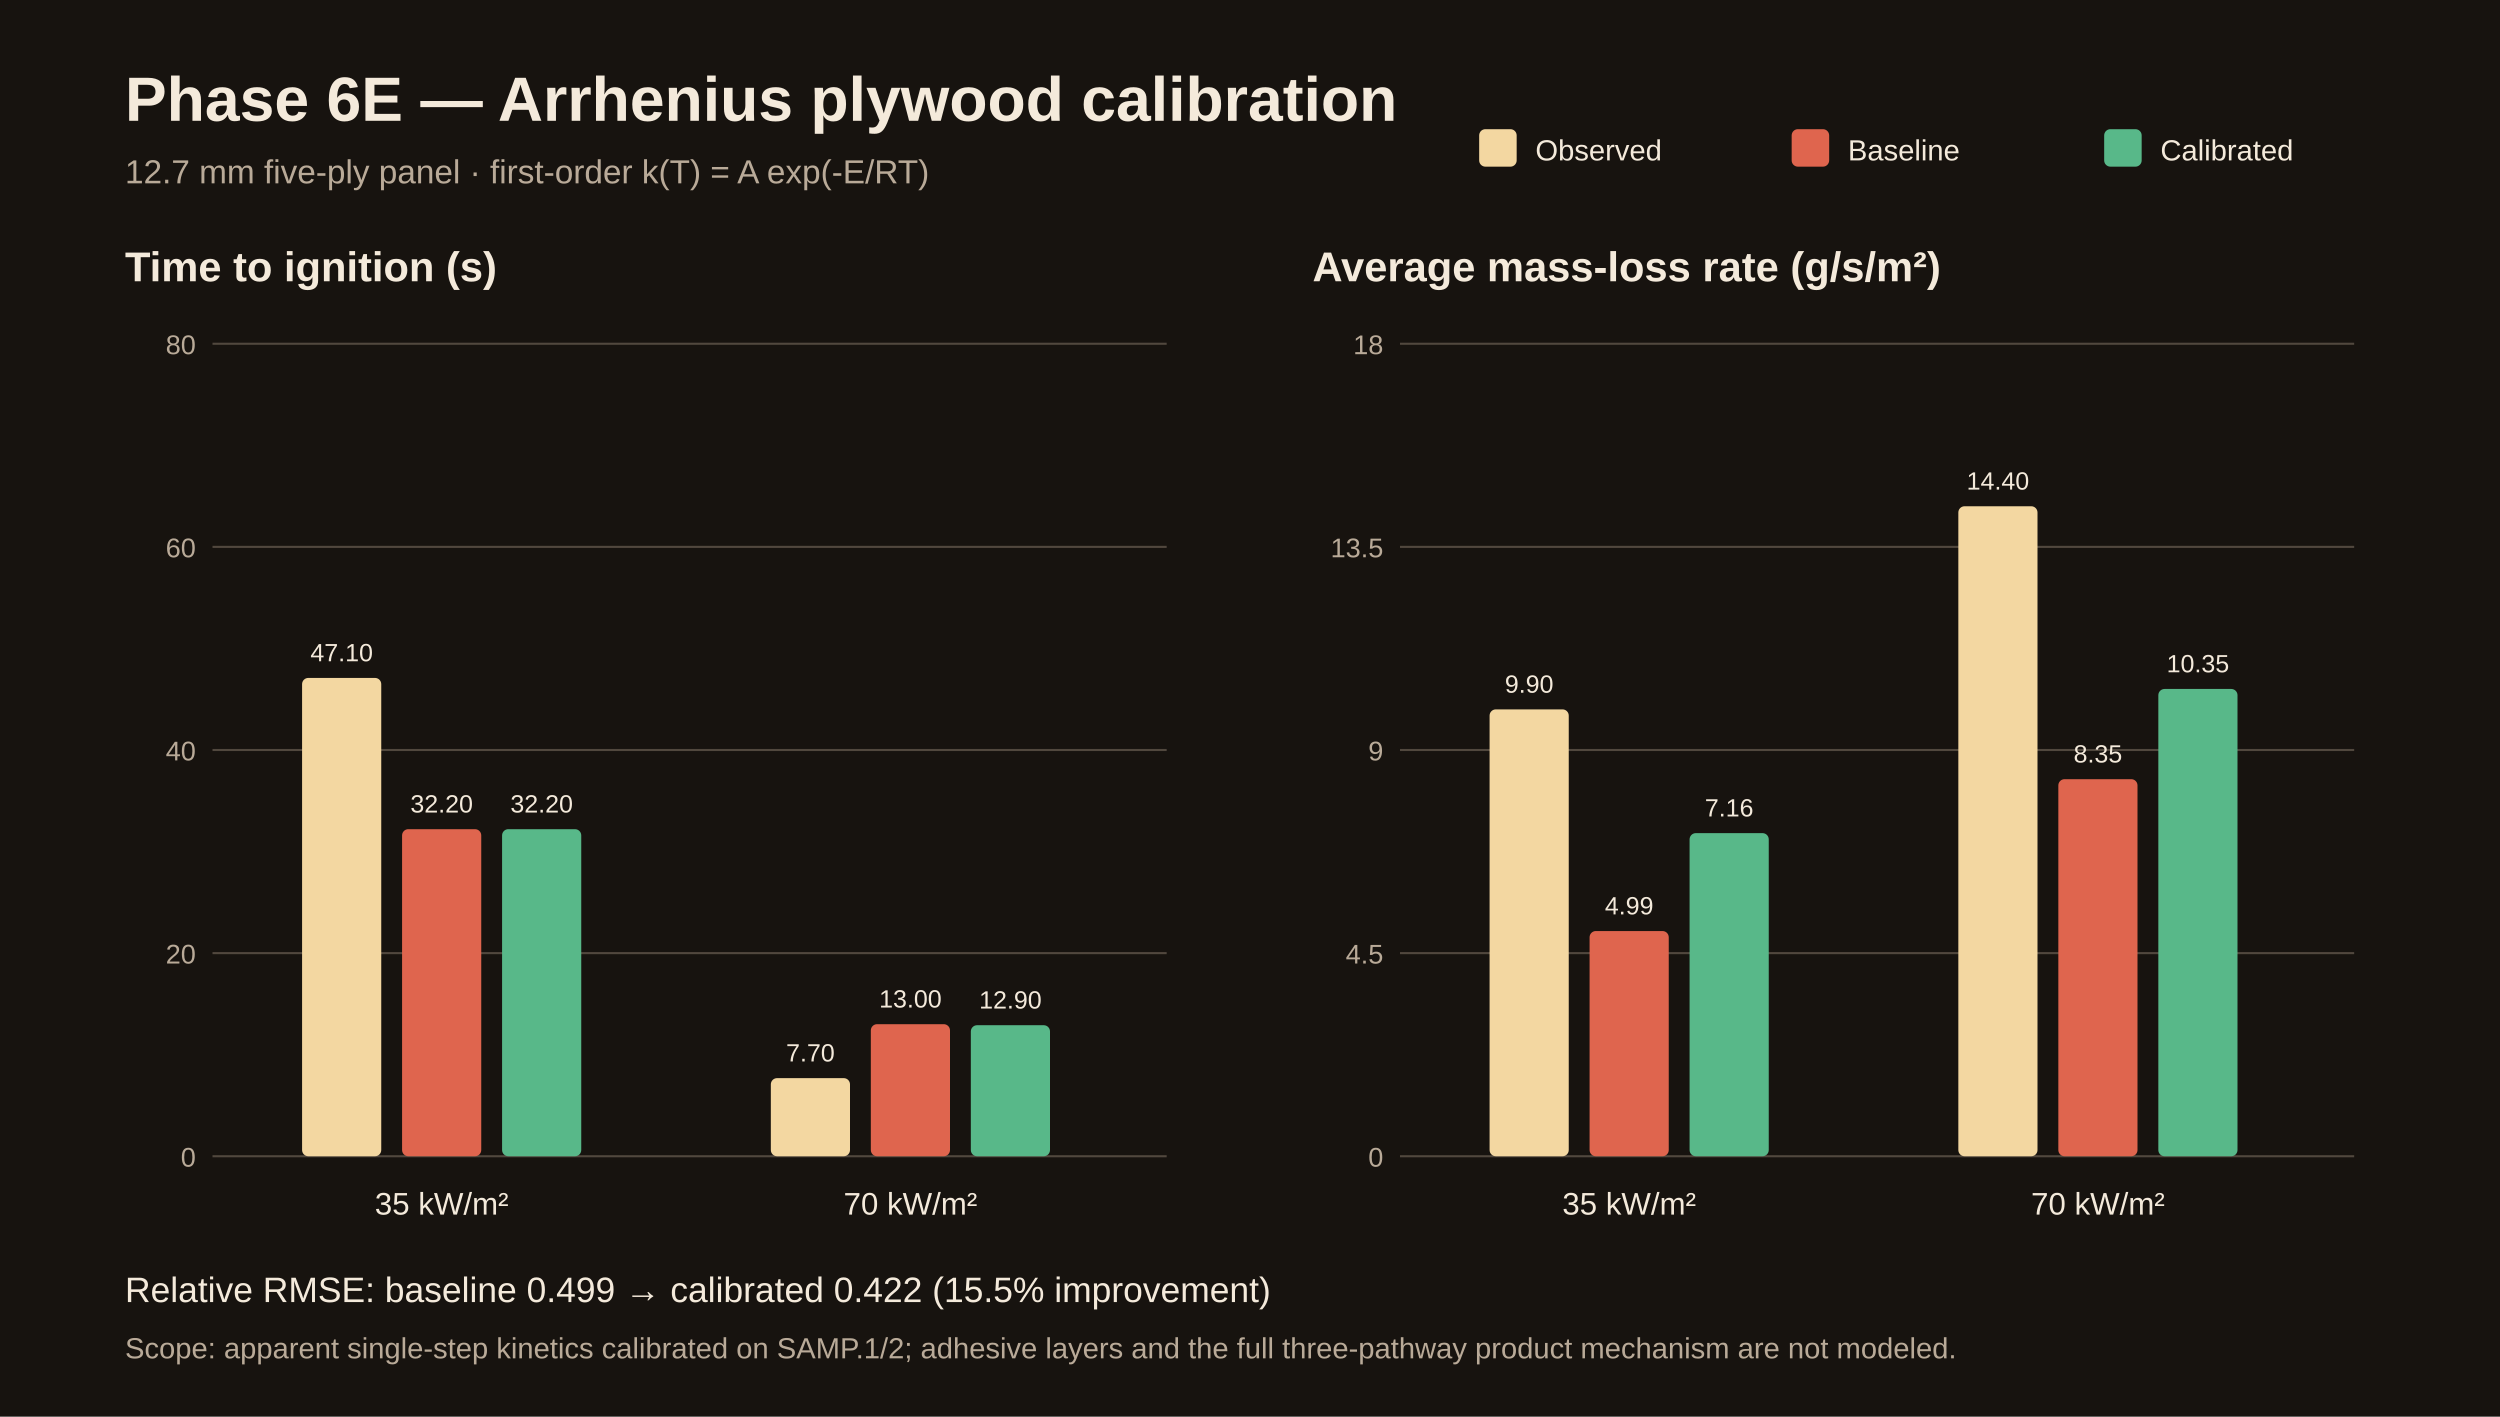
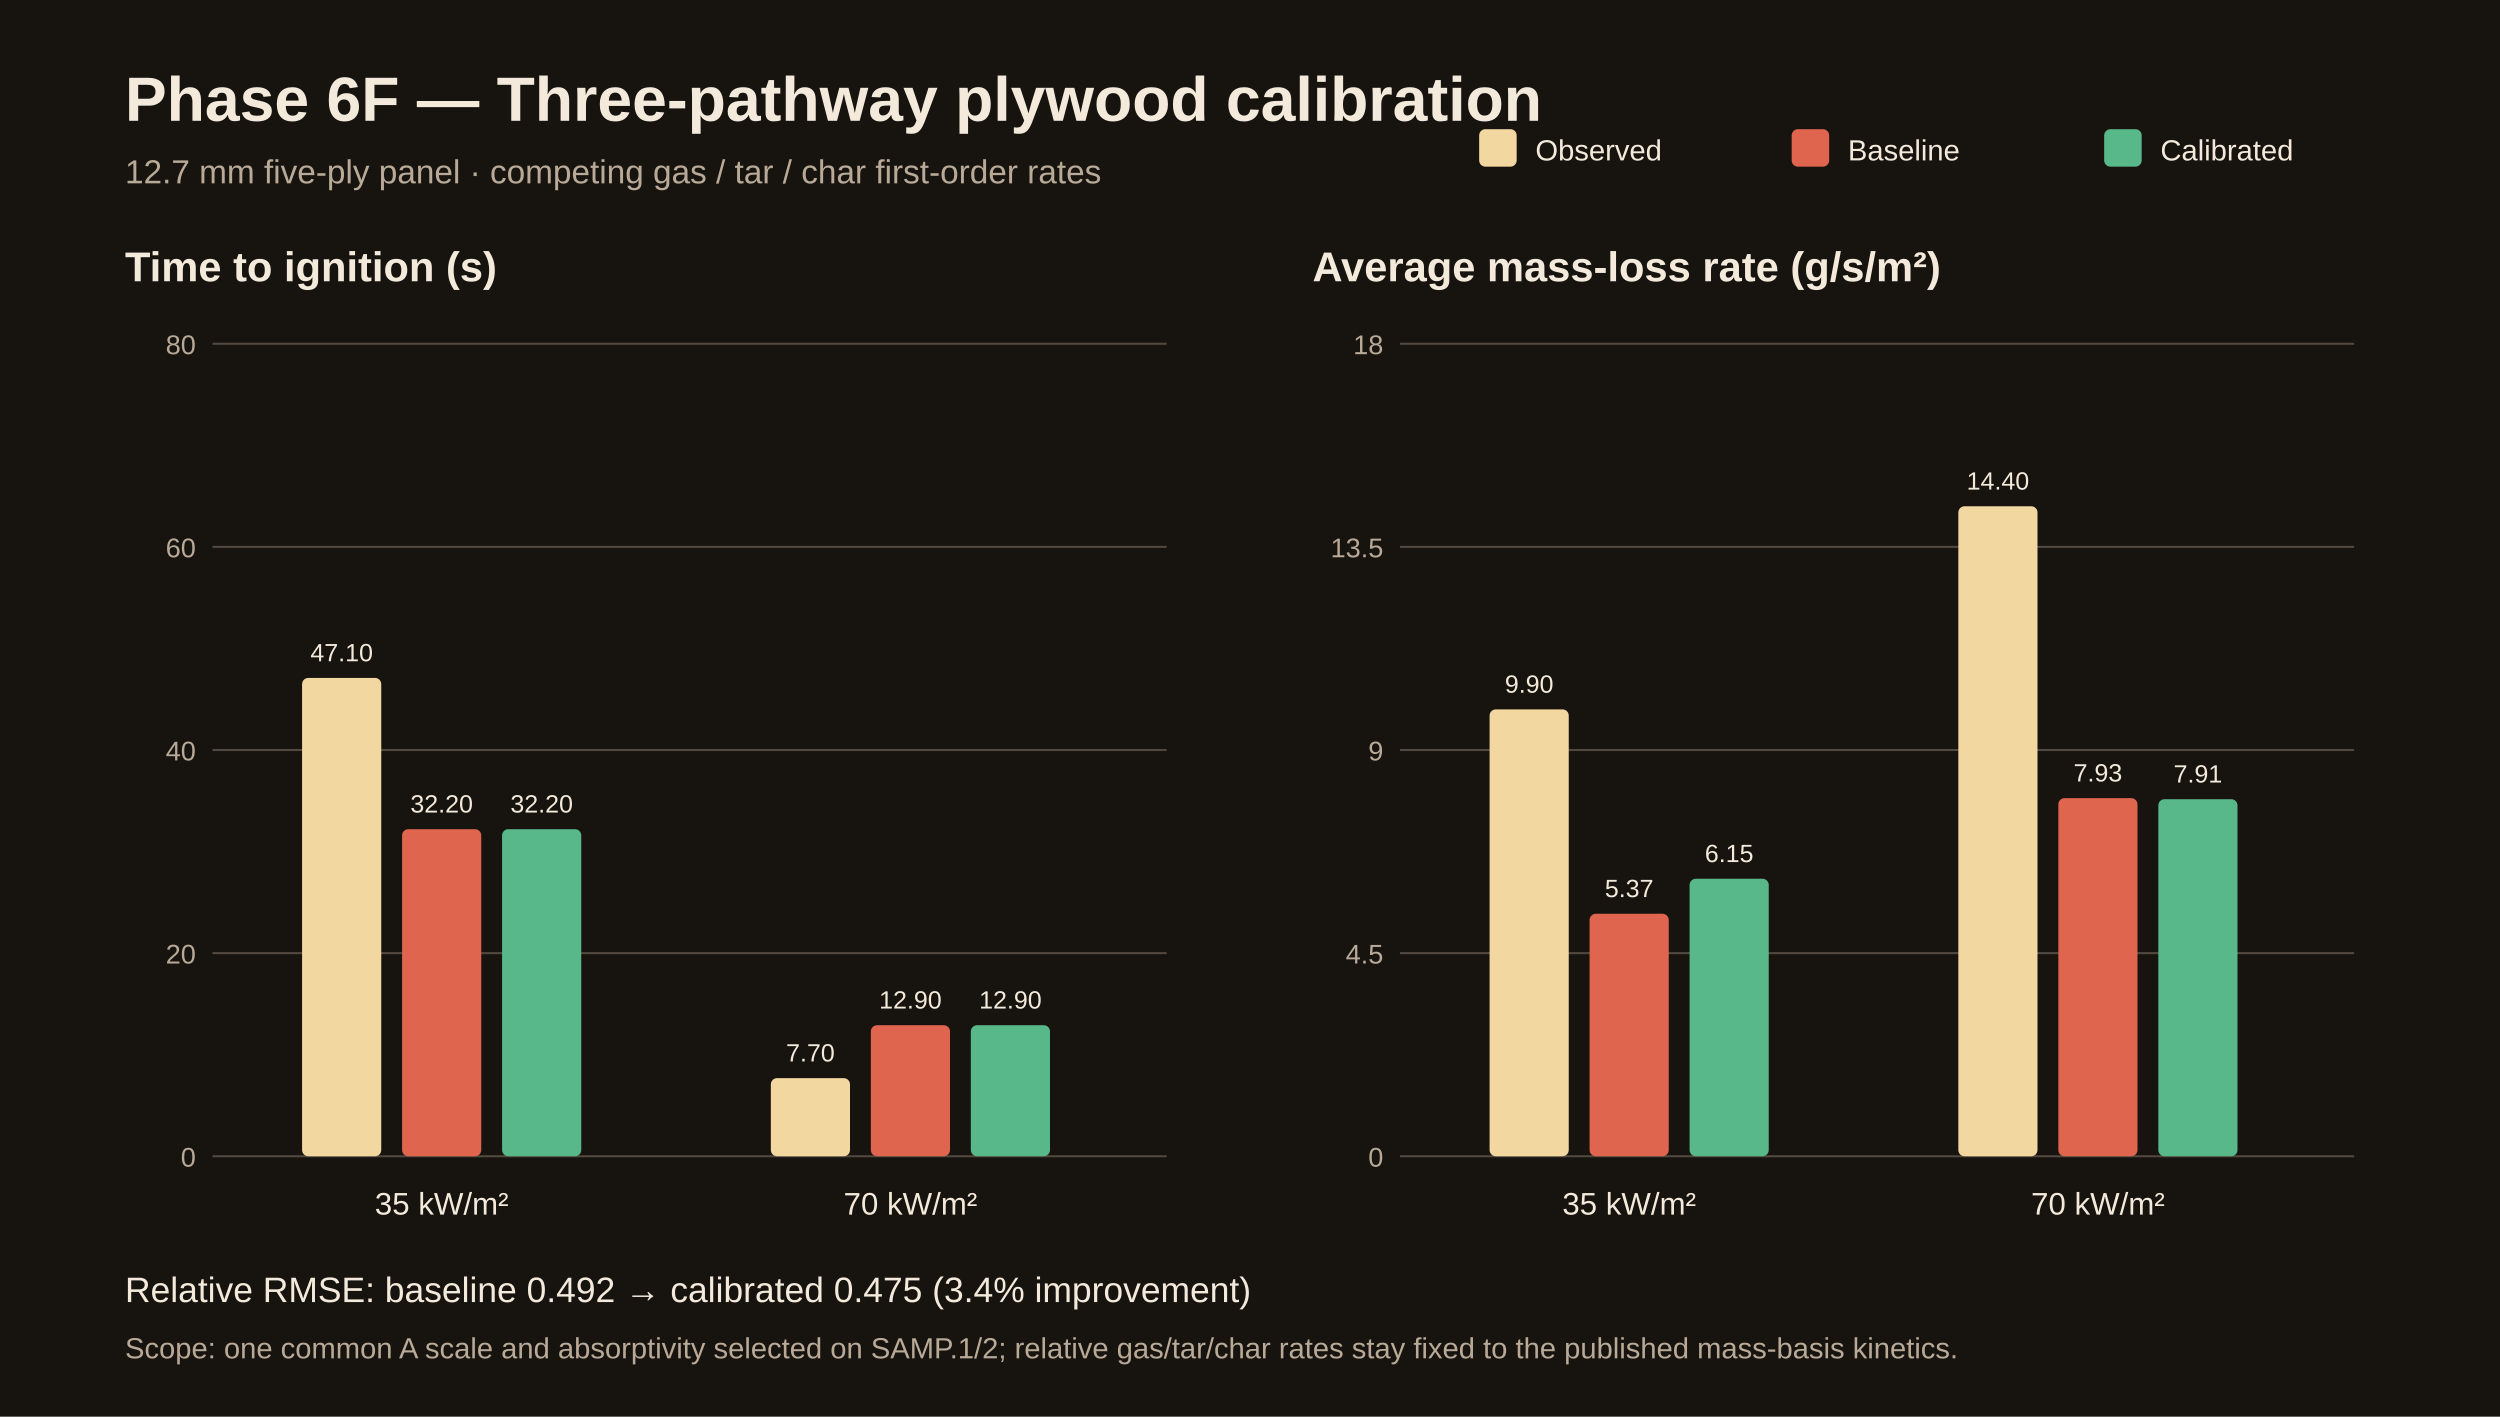
<svg xmlns="http://www.w3.org/2000/svg" width="1200" height="680" viewBox="0 0 1200 680">
  <rect width="1200" height="680" fill="#17130f" />
  <style>text{font-family:Segoe UI,Arial,sans-serif;fill:#f4eadb}.muted{fill:#b9aa98}.grid{stroke:#51483e;stroke-width:1}</style>
-   <text x="60" y="58" font-size="30" font-weight="700">Phase 6E — Arrhenius plywood calibration</text>
-   <text x="60" y="88" class="muted" font-size="16">12.7 mm five-ply panel · first-order k(T) = A exp(-E/RT)</text>
+   <text x="60" y="58" font-size="30" font-weight="700">Phase 6F — Three-pathway plywood calibration</text>
+   <text x="60" y="88" class="muted" font-size="16">12.7 mm five-ply panel · competing gas / tar / char first-order rates</text>
  <rect x="710" y="62" width="18" height="18" rx="3" fill="#f3d7a1" />
  <text x="737" y="77" font-size="14">Observed</text>
  <rect x="860" y="62" width="18" height="18" rx="3" fill="#df654e" />
  <text x="887" y="77" font-size="14">Baseline</text>
  <rect x="1010" y="62" width="18" height="18" rx="3" fill="#58b889" />
  <text x="1037" y="77" font-size="14">Calibrated</text>
  <text x="60" y="135" font-size="20" font-weight="600">Time to ignition (s)</text>
  <line class="grid" x1="102" y1="555.0" x2="560" y2="555.0" />
  <text x="94" y="560.0" text-anchor="end" class="muted" font-size="13">0</text>
  <line class="grid" x1="102" y1="457.5" x2="560" y2="457.5" />
  <text x="94" y="462.5" text-anchor="end" class="muted" font-size="13">20</text>
  <line class="grid" x1="102" y1="360.0" x2="560" y2="360.0" />
  <text x="94" y="365.0" text-anchor="end" class="muted" font-size="13">40</text>
  <line class="grid" x1="102" y1="262.5" x2="560" y2="262.5" />
  <text x="94" y="267.5" text-anchor="end" class="muted" font-size="13">60</text>
  <line class="grid" x1="102" y1="165.0" x2="560" y2="165.0" />
  <text x="94" y="170.0" text-anchor="end" class="muted" font-size="13">80</text>
  <rect x="145" y="325.4" width="38" height="229.6" rx="3" fill="#f3d7a1" />
  <text x="164" y="317.4" text-anchor="middle" font-size="12">47.10</text>
  <rect x="193" y="398.0" width="38" height="157.0" rx="3" fill="#df654e" />
  <text x="212" y="390.0" text-anchor="middle" font-size="12">32.20</text>
  <rect x="241" y="398.0" width="38" height="157.0" rx="3" fill="#58b889" />
  <text x="260" y="390.0" text-anchor="middle" font-size="12">32.20</text>
  <text x="212" y="583" text-anchor="middle" font-size="15">35 kW/m²</text>
  <rect x="370" y="517.5" width="38" height="37.5" rx="3" fill="#f3d7a1" />
  <text x="389" y="509.5" text-anchor="middle" font-size="12">7.70</text>
-   <rect x="418" y="491.6" width="38" height="63.4" rx="3" fill="#df654e" />
-   <text x="437" y="483.6" text-anchor="middle" font-size="12">13.00</text>
+   <rect x="418" y="492.1" width="38" height="62.9" rx="3" fill="#df654e" />
+   <text x="437" y="484.1" text-anchor="middle" font-size="12">12.90</text>
  <rect x="466" y="492.1" width="38" height="62.9" rx="3" fill="#58b889" />
  <text x="485" y="484.1" text-anchor="middle" font-size="12">12.90</text>
  <text x="437" y="583" text-anchor="middle" font-size="15">70 kW/m²</text>
  <text x="630" y="135" font-size="20" font-weight="600">Average mass-loss rate (g/s/m²)</text>
  <line class="grid" x1="672" y1="555.0" x2="1130" y2="555.0" />
  <text x="664" y="560.0" text-anchor="end" class="muted" font-size="13">0</text>
  <line class="grid" x1="672" y1="457.5" x2="1130" y2="457.5" />
  <text x="664" y="462.5" text-anchor="end" class="muted" font-size="13">4.5</text>
  <line class="grid" x1="672" y1="360.0" x2="1130" y2="360.0" />
  <text x="664" y="365.0" text-anchor="end" class="muted" font-size="13">9</text>
  <line class="grid" x1="672" y1="262.5" x2="1130" y2="262.5" />
  <text x="664" y="267.5" text-anchor="end" class="muted" font-size="13">13.5</text>
  <line class="grid" x1="672" y1="165.0" x2="1130" y2="165.0" />
  <text x="664" y="170.0" text-anchor="end" class="muted" font-size="13">18</text>
  <rect x="715" y="340.5" width="38" height="214.5" rx="3" fill="#f3d7a1" />
  <text x="734" y="332.5" text-anchor="middle" font-size="12">9.90</text>
-   <rect x="763" y="446.9" width="38" height="108.1" rx="3" fill="#df654e" />
-   <text x="782" y="438.9" text-anchor="middle" font-size="12">4.99</text>
-   <rect x="811" y="399.9" width="38" height="155.1" rx="3" fill="#58b889" />
-   <text x="830" y="391.9" text-anchor="middle" font-size="12">7.16</text>
+   <rect x="763" y="438.6" width="38" height="116.4" rx="3" fill="#df654e" />
+   <text x="782" y="430.6" text-anchor="middle" font-size="12">5.37</text>
+   <rect x="811" y="421.8" width="38" height="133.2" rx="3" fill="#58b889" />
+   <text x="830" y="413.8" text-anchor="middle" font-size="12">6.15</text>
  <text x="782" y="583" text-anchor="middle" font-size="15">35 kW/m²</text>
  <rect x="940" y="243.0" width="38" height="312.0" rx="3" fill="#f3d7a1" />
  <text x="959" y="235.0" text-anchor="middle" font-size="12">14.40</text>
-   <rect x="988" y="374.0" width="38" height="181.0" rx="3" fill="#df654e" />
-   <text x="1007" y="366.0" text-anchor="middle" font-size="12">8.35</text>
-   <rect x="1036" y="330.7" width="38" height="224.3" rx="3" fill="#58b889" />
-   <text x="1055" y="322.7" text-anchor="middle" font-size="12">10.35</text>
+   <rect x="988" y="383.1" width="38" height="171.9" rx="3" fill="#df654e" />
+   <text x="1007" y="375.1" text-anchor="middle" font-size="12">7.93</text>
+   <rect x="1036" y="383.6" width="38" height="171.4" rx="3" fill="#58b889" />
+   <text x="1055" y="375.6" text-anchor="middle" font-size="12">7.91</text>
  <text x="1007" y="583" text-anchor="middle" font-size="15">70 kW/m²</text>
-   <text x="60" y="625" font-size="17">Relative RMSE: baseline 0.499 → calibrated 0.422 (15.5% improvement)</text>
-   <text x="60" y="652" class="muted" font-size="14">Scope: apparent single-step kinetics calibrated on SAMP.1/2; adhesive layers and the full three-pathway product mechanism are not modeled.</text>
+   <text x="60" y="625" font-size="17">Relative RMSE: baseline 0.492 → calibrated 0.475 (3.4% improvement)</text>
+   <text x="60" y="652" class="muted" font-size="14">Scope: one common A scale and absorptivity selected on SAMP.1/2; relative gas/tar/char rates stay fixed to the published mass-basis kinetics.</text>
</svg>
